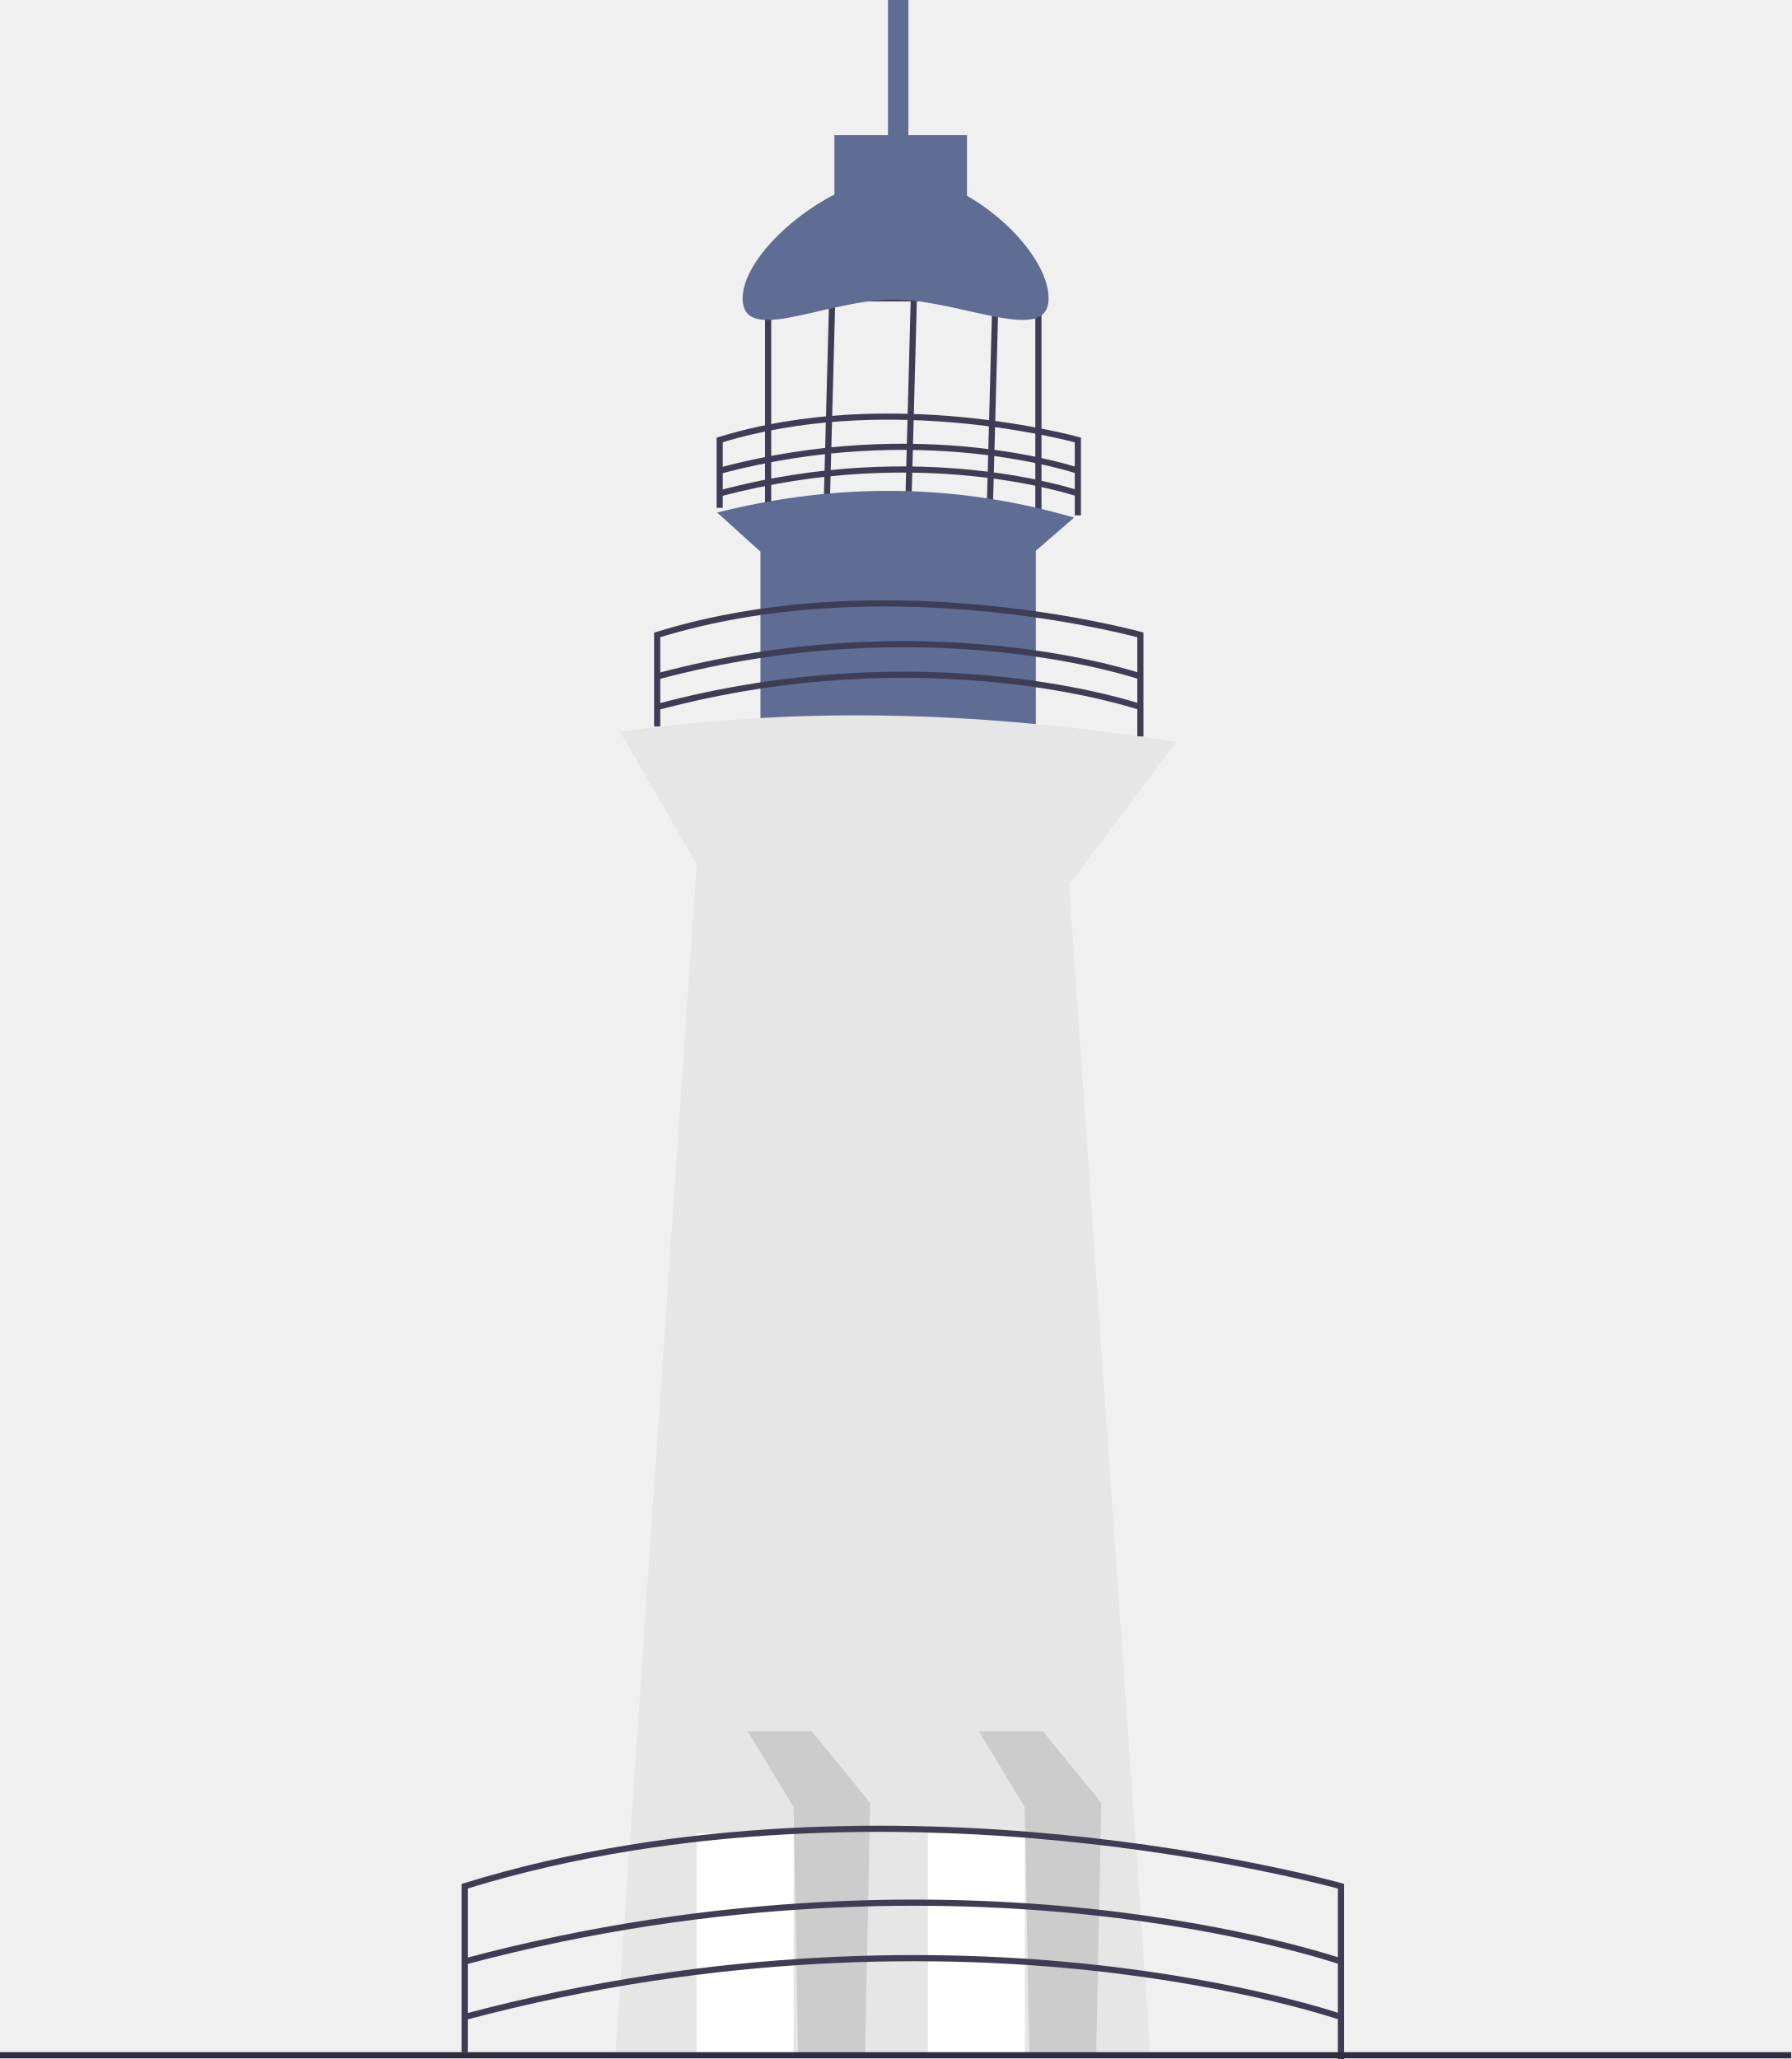
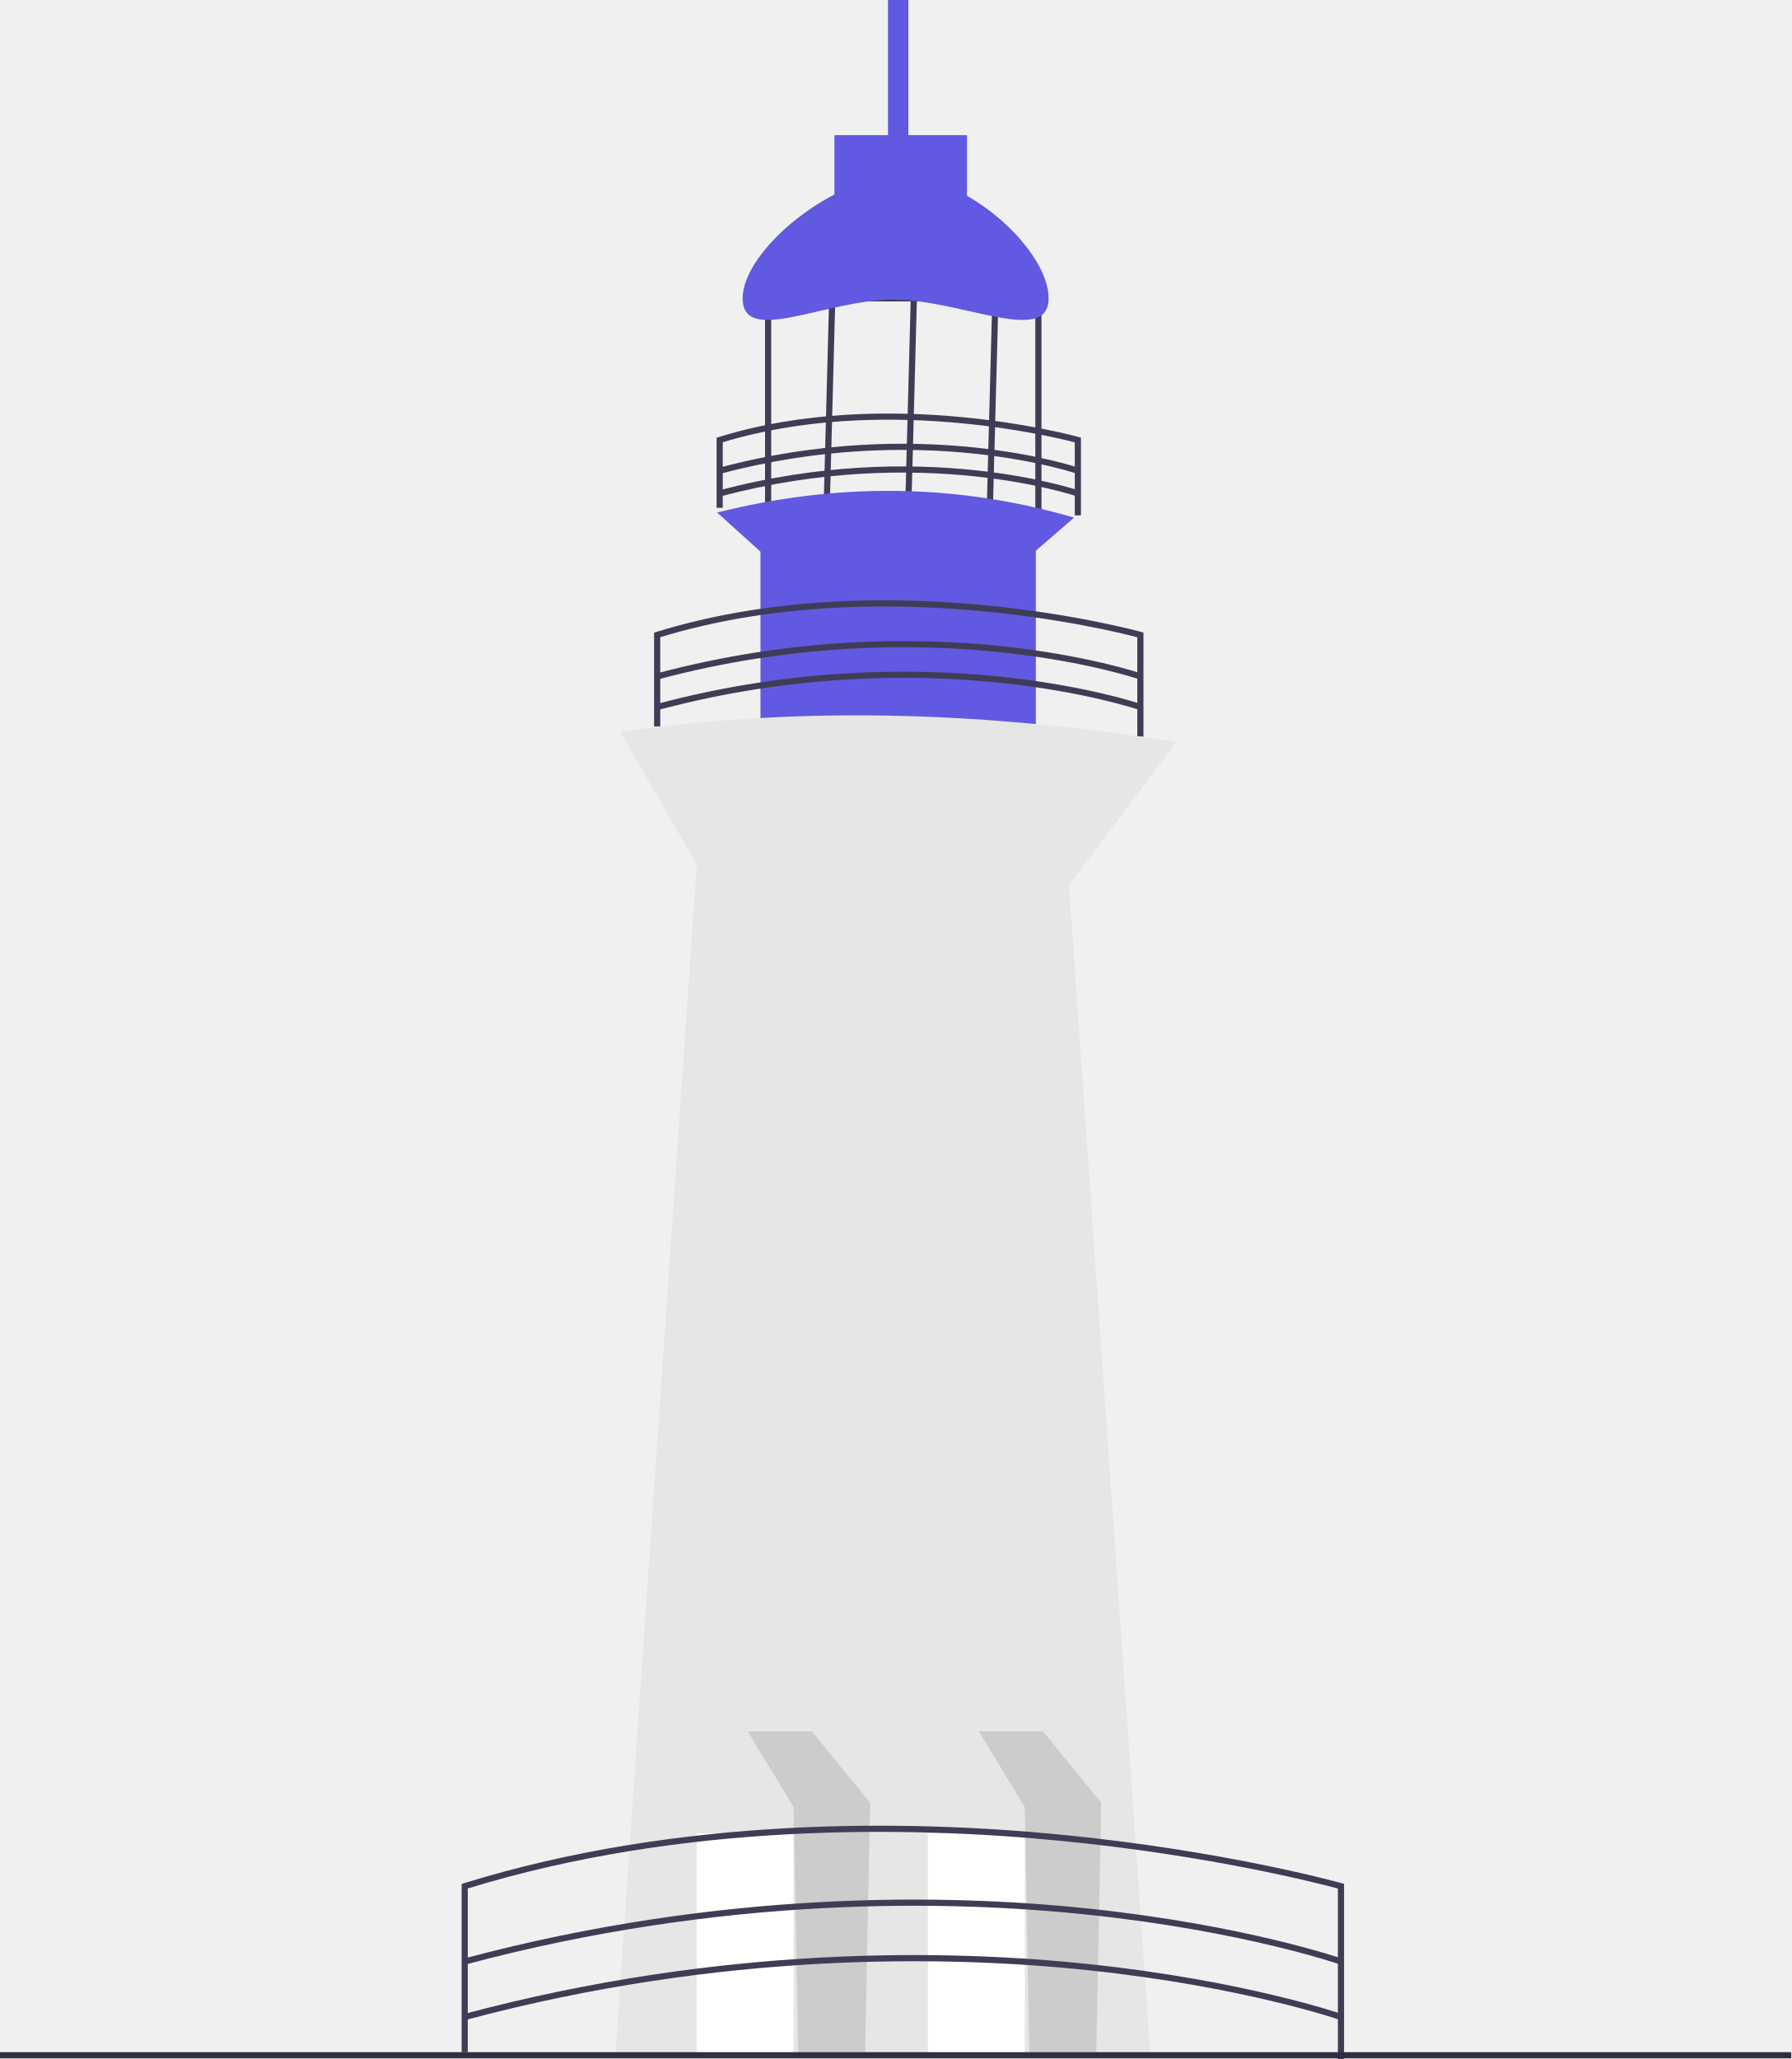
<svg xmlns="http://www.w3.org/2000/svg" width="581.177" height="668" viewBox="0 0 581.177 668">
  <path d="M248.226,95.789h89.689v73.144h-89.689V95.789Zm87.689,2h-85.689v69.144h85.689V97.789Z" fill="#3f3d56" />
  <rect x="286.818" y="130.99" width="70.426" height="2" transform="translate(181.51 450.3906) rotate(-88.47361)" fill="#3f3d56" />
  <rect x="260.346" y="130.99" width="70.426" height="2" transform="translate(155.743 423.9278) rotate(-88.47361)" fill="#3f3d56" />
  <rect x="233.873" y="130.99" width="70.426" height="2" transform="translate(129.976 397.4651) rotate(-88.47361)" fill="#3f3d56" />
  <path d="M348.721,167.19h2v-25.205l-.728-.206c-.61-.173-61.653-17.054-116.781,.007l-.705,.218v22.759h2v-21.283c51.125-15.539,107.204-1.807,114.213,.028v23.682Z" fill="#3f3d56" />
  <path d="M233.766,153.698c64.822-17.314,115.124-.197,115.625-.022l.66-1.888c-.506-.177-51.354-17.502-116.801-.022l.516,1.933Z" fill="#3f3d56" />
  <path d="M233.766,161.056c64.822-17.315,115.124-.197,115.625-.022l.66-1.888c-.506-.177-51.354-17.502-116.801-.022l.516,1.933Z" fill="#3f3d56" />
-   <path d="M246.744,244.868h89.344v-66.207l12.409-10.728c-38.147-11.127-76.762-11.432-115.816-1.655l14.063,12.695v65.894Z" fill="#5f6c94" />
+   <path d="M246.744,244.868h89.344v-66.207l12.409-10.728c-38.147-11.127-76.762-11.432-115.816-1.655l14.063,12.695v65.894Z" fill="#6159e1" />
  <path d="M369.005,238.97h2v-33.74l-.728-.206c-.822-.232-83.075-22.977-157.349,.007l-.705,.218v30.446h2v-28.97c69.794-21.312,146.504-2.161,154.781,.027v32.218Z" fill="#3f3d56" />
  <path d="M213.482,220.43c87.564-23.39,155.517-.259,156.193-.022l.66-1.888c-.682-.239-69.179-23.578-157.369-.022l.516,1.933Z" fill="#3f3d56" />
  <path d="M213.482,230.357c87.567-23.39,155.516-.259,156.193-.022l.66-1.888c-.682-.238-69.179-23.578-157.37-.022l.517,1.933Z" fill="#3f3d56" />
-   <path d="M240.953,96.789c0,15.534,27.01,.404,48.94,.404s50.331,15.13,50.331-.404-26.051-39.708-47.981-39.708c-21.93,0-51.29,24.174-51.29,39.708Z" fill="#5f6c94" />
-   <rect x="270.734" y="43.845" width="43.017" height="23.163" transform="translate(584.4863 110.8524) rotate(-180)" fill="#5f6c94" />
-   <rect x="288.107" y="0" width="6.618" height="47.981" transform="translate(582.8318 47.9809) rotate(-180)" fill="#5f6c94" />
+   <path d="M240.953,96.789c0,15.534,27.01,.404,48.94,.404s50.331,15.13,50.331-.404-26.051-39.708-47.981-39.708c-21.93,0-51.29,24.174-51.29,39.708Z" fill="#6159e1" />
+   <rect x="270.734" y="43.845" width="43.017" height="23.163" transform="translate(584.4863 110.8524) rotate(-180)" fill="#6159e1" />
+   <rect x="288.107" y="0" width="6.618" height="47.981" transform="translate(582.8318 47.9809) rotate(-180)" fill="#6159e1" />
  <path d="M199.59,667.596h173.724l-26.472-380.538,34.745-46.326c-59.188-9.469-119.141-12.022-180.342-3.309l24.818,43.017-26.472,387.156Z" fill="#e6e6e6" />
  <g>
    <rect x="226.063" y="594.798" width="31.436" height="72.799" transform="translate(483.5609 1262.394) rotate(-180)" fill="#fff" />
    <polyline points="280.662 667.596 282.316 584.871 263.406 561.707 242.608 561.707 257.498 586.29 258.979 666.782" fill="#ccc" />
  </g>
  <g>
    <rect x="301.063" y="594.798" width="31.436" height="72.799" transform="translate(633.5609 1262.394) rotate(-180)" fill="#fff" />
    <polyline points="355.662 667.596 357.316 584.871 338.406 561.707 317.608 561.707 332.498 586.29 333.979 666.782" fill="#ccc" />
  </g>
  <path d="M434.085,668h2v-56.821l-.728-.206c-.372-.105-37.849-10.585-91.428-15.784-49.46-4.8-123.17-5.956-193.443,15.791l-.705,.218v54.611h2v-53.135c69.744-21.424,142.841-20.26,191.955-15.494,49.305,4.784,84.887,14.043,90.349,15.519v55.302Z" fill="#3f3d56" />
  <path d="M151.04,637.341c83.11-22.2,155.82-21.024,202.181-16.129,50.243,5.305,81.227,16,81.534,16.107l.66-1.888c-.309-.108-31.46-10.867-81.914-16.201-46.544-4.92-119.541-6.108-202.978,16.178l.516,1.933Z" fill="#3f3d56" />
  <path d="M151.04,655.342c83.11-22.199,155.82-21.024,202.181-16.129,50.243,5.305,81.227,16,81.534,16.107l.66-1.888c-.309-.108-31.46-10.867-81.914-16.201-46.543-4.921-119.541-6.108-202.978,16.178l.516,1.933Z" fill="#3f3d56" />
  <rect x="0" y="665.782" width="581.177" height="2" fill="#2f2e41" />
</svg>
